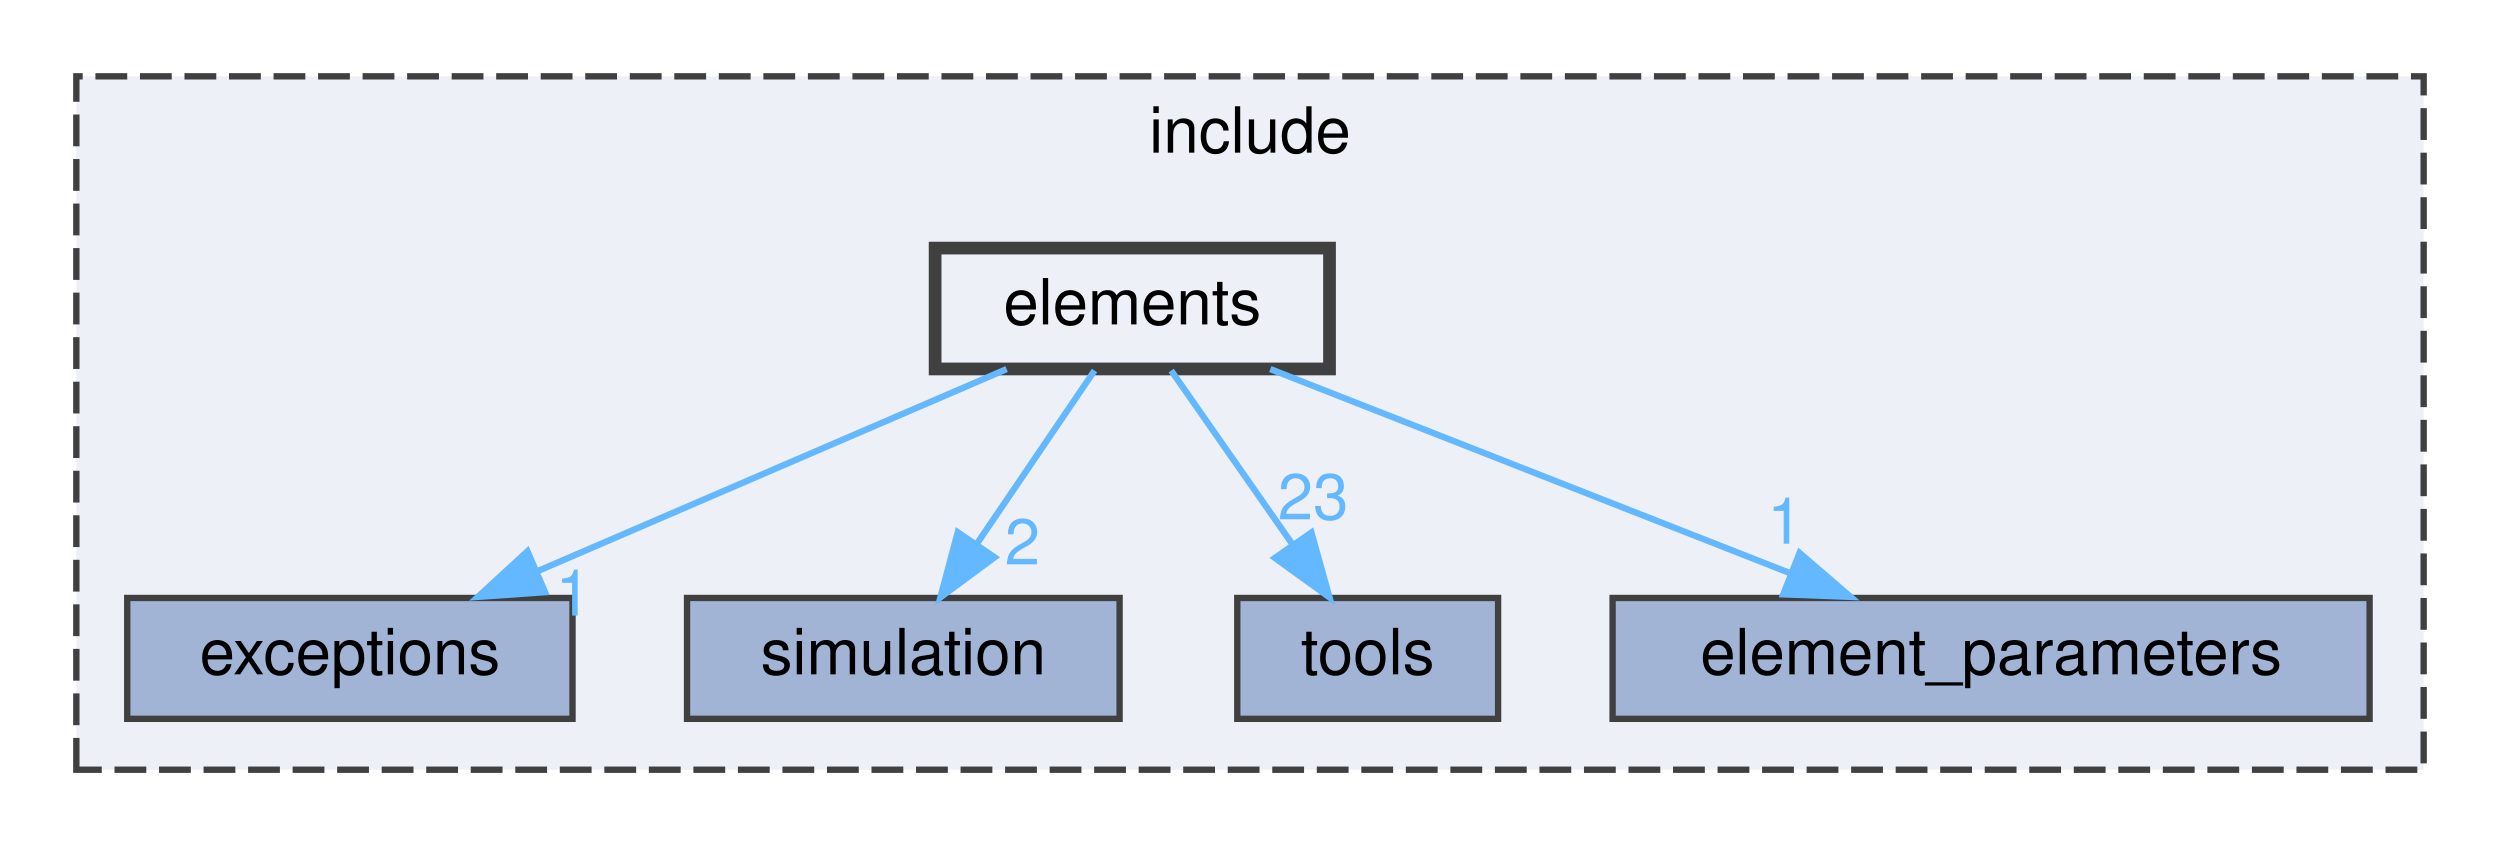
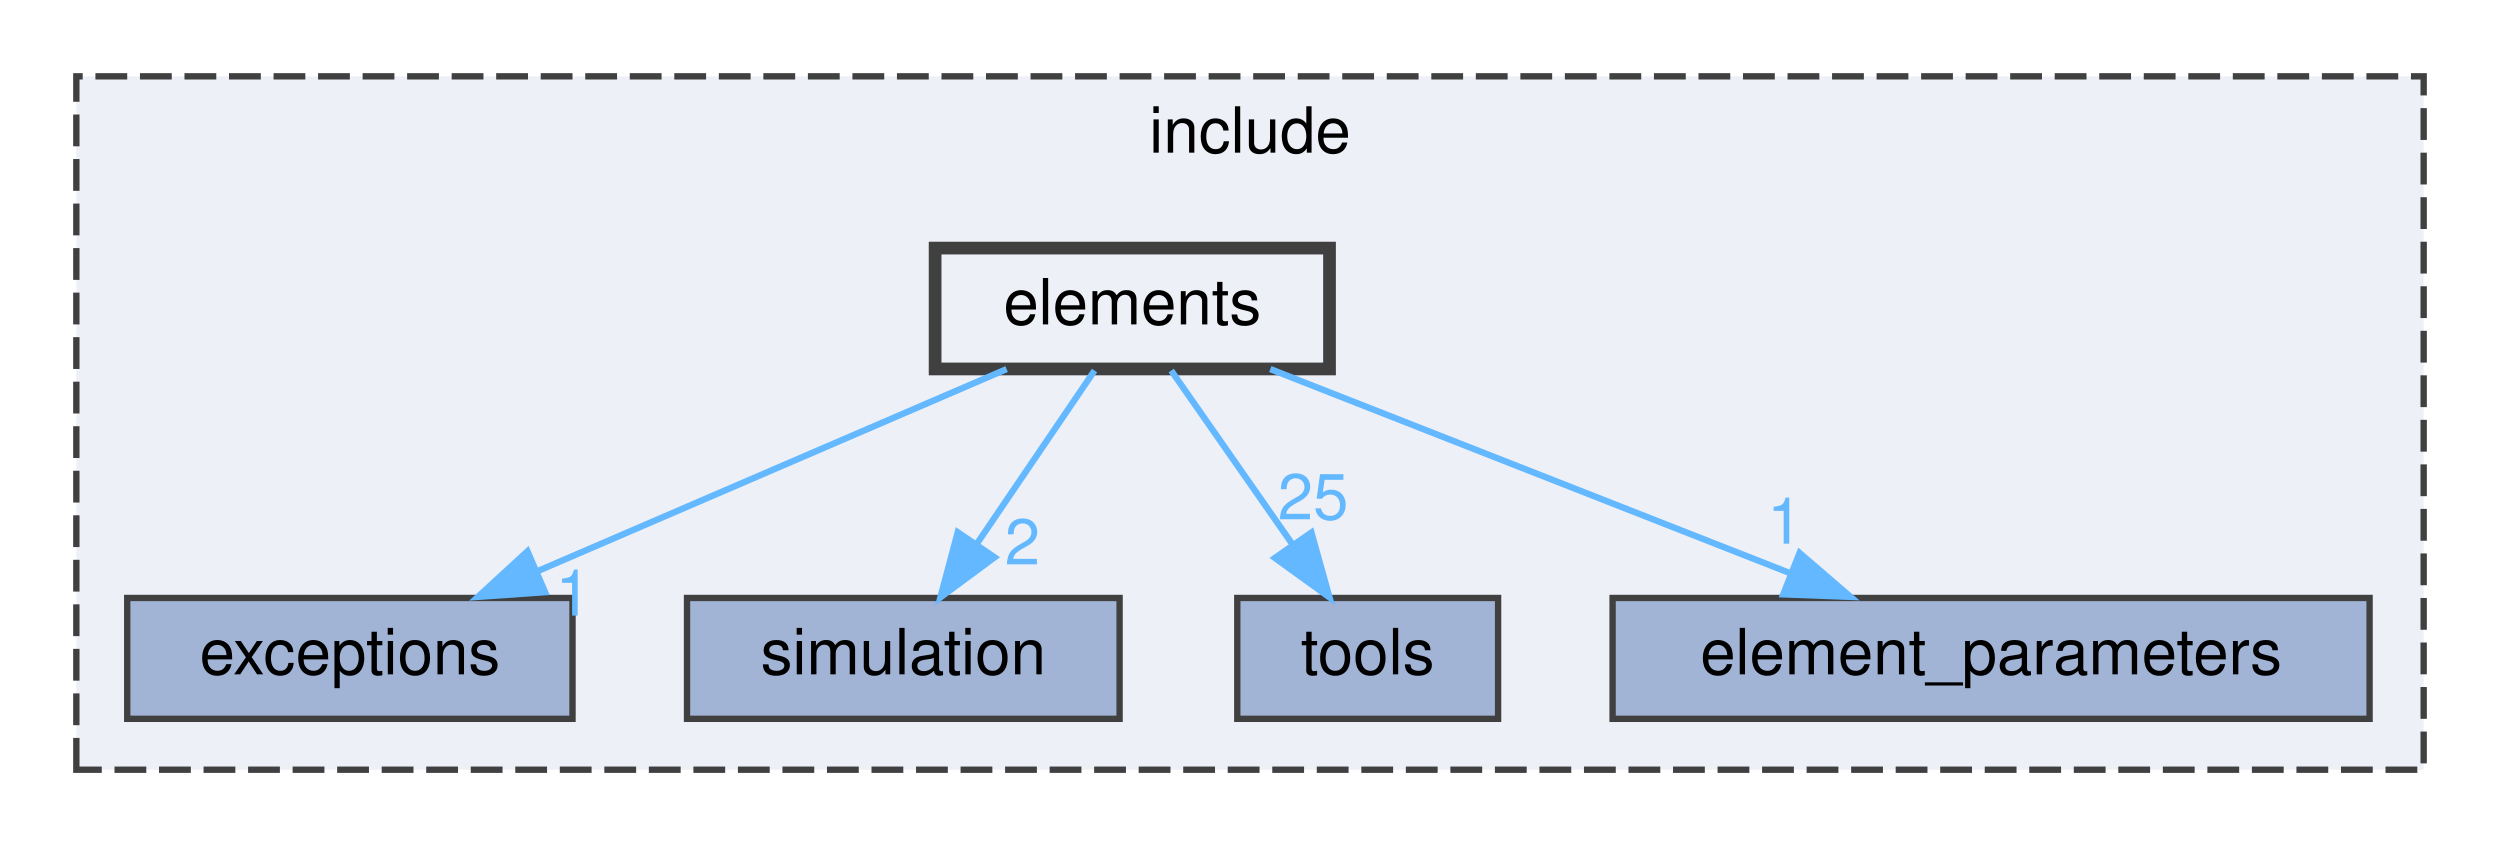
<svg xmlns="http://www.w3.org/2000/svg" xmlns:xlink="http://www.w3.org/1999/xlink" width="393pt" height="133pt" viewBox="0.00 0.00 393.00 133.00">
  <g id="graph0" class="graph" transform="scale(1 1) rotate(0) translate(4 129)">
    <g id="clust1" class="cluster">
      <g id="a_clust1">
        <a xlink:href="dir_d44c64559bbebec7f509842c48db8b23.html" target="_top" xlink:title="include">
          <polygon fill="#edf0f7" stroke="#404040" stroke-dasharray="5,2" points="8,-8 8,-117 377,-117 377,-8 8,-8" />
          <text text-anchor="middle" x="192.5" y="-105" font-family="Helvetica,sans-Serif" font-size="10.00">include</text>
        </a>
      </g>
    </g>
    <g id="node1" class="node">
      <g id="a_node1">
        <a xlink:href="dir_06ec884a0825782b323e4577406ae7aa.html" target="_top" xlink:title="exceptions">
          <polygon fill="#a2b4d6" stroke="#404040" points="86,-35 16,-35 16,-16 86,-16 86,-35" />
          <text text-anchor="middle" x="51" y="-23" font-family="Helvetica,sans-Serif" font-size="10.00">exceptions</text>
        </a>
      </g>
    </g>
    <g id="node2" class="node">
      <g id="a_node2">
        <a xlink:href="dir_5b4f22f4782ab9e132490b62f43f6146.html" target="_top" xlink:title="simulation">
          <polygon fill="#a2b4d6" stroke="#404040" points="172,-35 104,-35 104,-16 172,-16 172,-35" />
          <text text-anchor="middle" x="138" y="-23" font-family="Helvetica,sans-Serif" font-size="10.00">simulation</text>
        </a>
      </g>
    </g>
    <g id="node3" class="node">
      <g id="a_node3">
        <a xlink:href="dir_db22b1395f615d1428e10e22469fe87b.html" target="_top" xlink:title="tools">
          <polygon fill="#a2b4d6" stroke="#404040" points="231.5,-35 190.5,-35 190.5,-16 231.5,-16 231.5,-35" />
          <text text-anchor="middle" x="211" y="-23" font-family="Helvetica,sans-Serif" font-size="10.00">tools</text>
        </a>
      </g>
    </g>
    <g id="node4" class="node">
      <g id="a_node4">
        <a xlink:href="dir_f576050f07e2bc15a7f050f73a80137e.html" target="_top" xlink:title="element_parameters">
          <polygon fill="#a2b4d6" stroke="#404040" points="368.5,-35 249.5,-35 249.5,-16 368.5,-16 368.5,-35" />
          <text text-anchor="middle" x="309" y="-23" font-family="Helvetica,sans-Serif" font-size="10.00">element_parameters</text>
        </a>
      </g>
    </g>
    <g id="node5" class="node">
      <g id="a_node5">
        <a xlink:href="dir_5cf46d5786cc9ec242e3a7a980f190c8.html" target="_top" xlink:title="elements">
          <polygon fill="#edf0f7" stroke="#404040" stroke-width="2" points="205,-90 143,-90 143,-71 205,-71 205,-90" />
          <text text-anchor="middle" x="174" y="-78" font-family="Helvetica,sans-Serif" font-size="10.00">elements</text>
        </a>
      </g>
    </g>
    <g id="edge1" class="edge">
      <g id="a_edge1">
        <a xlink:href="dir_000004_000006.html" target="_top">
          <path fill="none" stroke="#63b8ff" d="M154.24,-70.98C134.27,-62.38 103.2,-48.99 80.35,-39.15" />
          <polygon fill="#63b8ff" stroke="#63b8ff" points="81.69,-35.91 71.12,-35.17 78.92,-42.34 81.69,-35.91" />
        </a>
      </g>
      <g id="a_edge1-headlabel">
        <a xlink:href="dir_000004_000006.html" target="_top" xlink:title="1">
          <text text-anchor="middle" x="86.12" y="-32.23" font-family="Helvetica,sans-Serif" font-size="10.00" fill="#63b8ff">1</text>
        </a>
      </g>
    </g>
    <g id="edge2" class="edge">
      <g id="a_edge2">
        <a xlink:href="dir_000004_000013.html" target="_top">
          <path fill="none" stroke="#63b8ff" d="M168.06,-70.75C163.02,-63.34 155.66,-52.5 149.49,-43.41" />
          <polygon fill="#63b8ff" stroke="#63b8ff" points="152.35,-41.39 143.83,-35.09 146.56,-45.33 152.35,-41.39" />
        </a>
      </g>
      <g id="a_edge2-headlabel">
        <a xlink:href="dir_000004_000013.html" target="_top" xlink:title="2">
          <text text-anchor="middle" x="156.72" y="-40.27" font-family="Helvetica,sans-Serif" font-size="10.00" fill="#63b8ff">2</text>
        </a>
      </g>
    </g>
    <g id="edge3" class="edge">
      <g id="a_edge3">
        <a xlink:href="dir_000004_000016.html" target="_top">
          <path fill="none" stroke="#63b8ff" d="M180.11,-70.75C185.28,-63.34 192.85,-52.5 199.19,-43.41" />
          <polygon fill="#63b8ff" stroke="#63b8ff" points="202.15,-45.29 205,-35.09 196.41,-41.29 202.15,-45.29" />
        </a>
      </g>
      <g id="a_edge3-headlabel">
-         <a xlink:href="dir_000004_000016.html" target="_top" xlink:title="23">
-           <text text-anchor="middle" x="202.42" y="-47.36" font-family="Helvetica,sans-Serif" font-size="10.00" fill="#63b8ff">23</text>
+         <a xlink:href="dir_000004_000016.html" target="_top" xlink:title="25">
+           <text text-anchor="middle" x="202.42" y="-47.36" font-family="Helvetica,sans-Serif" font-size="10.00" fill="#63b8ff">25</text>
        </a>
      </g>
    </g>
    <g id="edge4" class="edge">
      <g id="a_edge4">
        <a xlink:href="dir_000004_000002.html" target="_top">
          <path fill="none" stroke="#63b8ff" d="M195.69,-70.98C217.8,-62.3 252.32,-48.75 277.45,-38.88" />
          <polygon fill="#63b8ff" stroke="#63b8ff" points="278.89,-42.08 286.92,-35.17 276.33,-35.57 278.89,-42.08" />
        </a>
      </g>
      <g id="a_edge4-headlabel">
        <a xlink:href="dir_000004_000002.html" target="_top" xlink:title="1">
          <text text-anchor="middle" x="276.58" y="-43.54" font-family="Helvetica,sans-Serif" font-size="10.00" fill="#63b8ff">1</text>
        </a>
      </g>
    </g>
  </g>
</svg>
